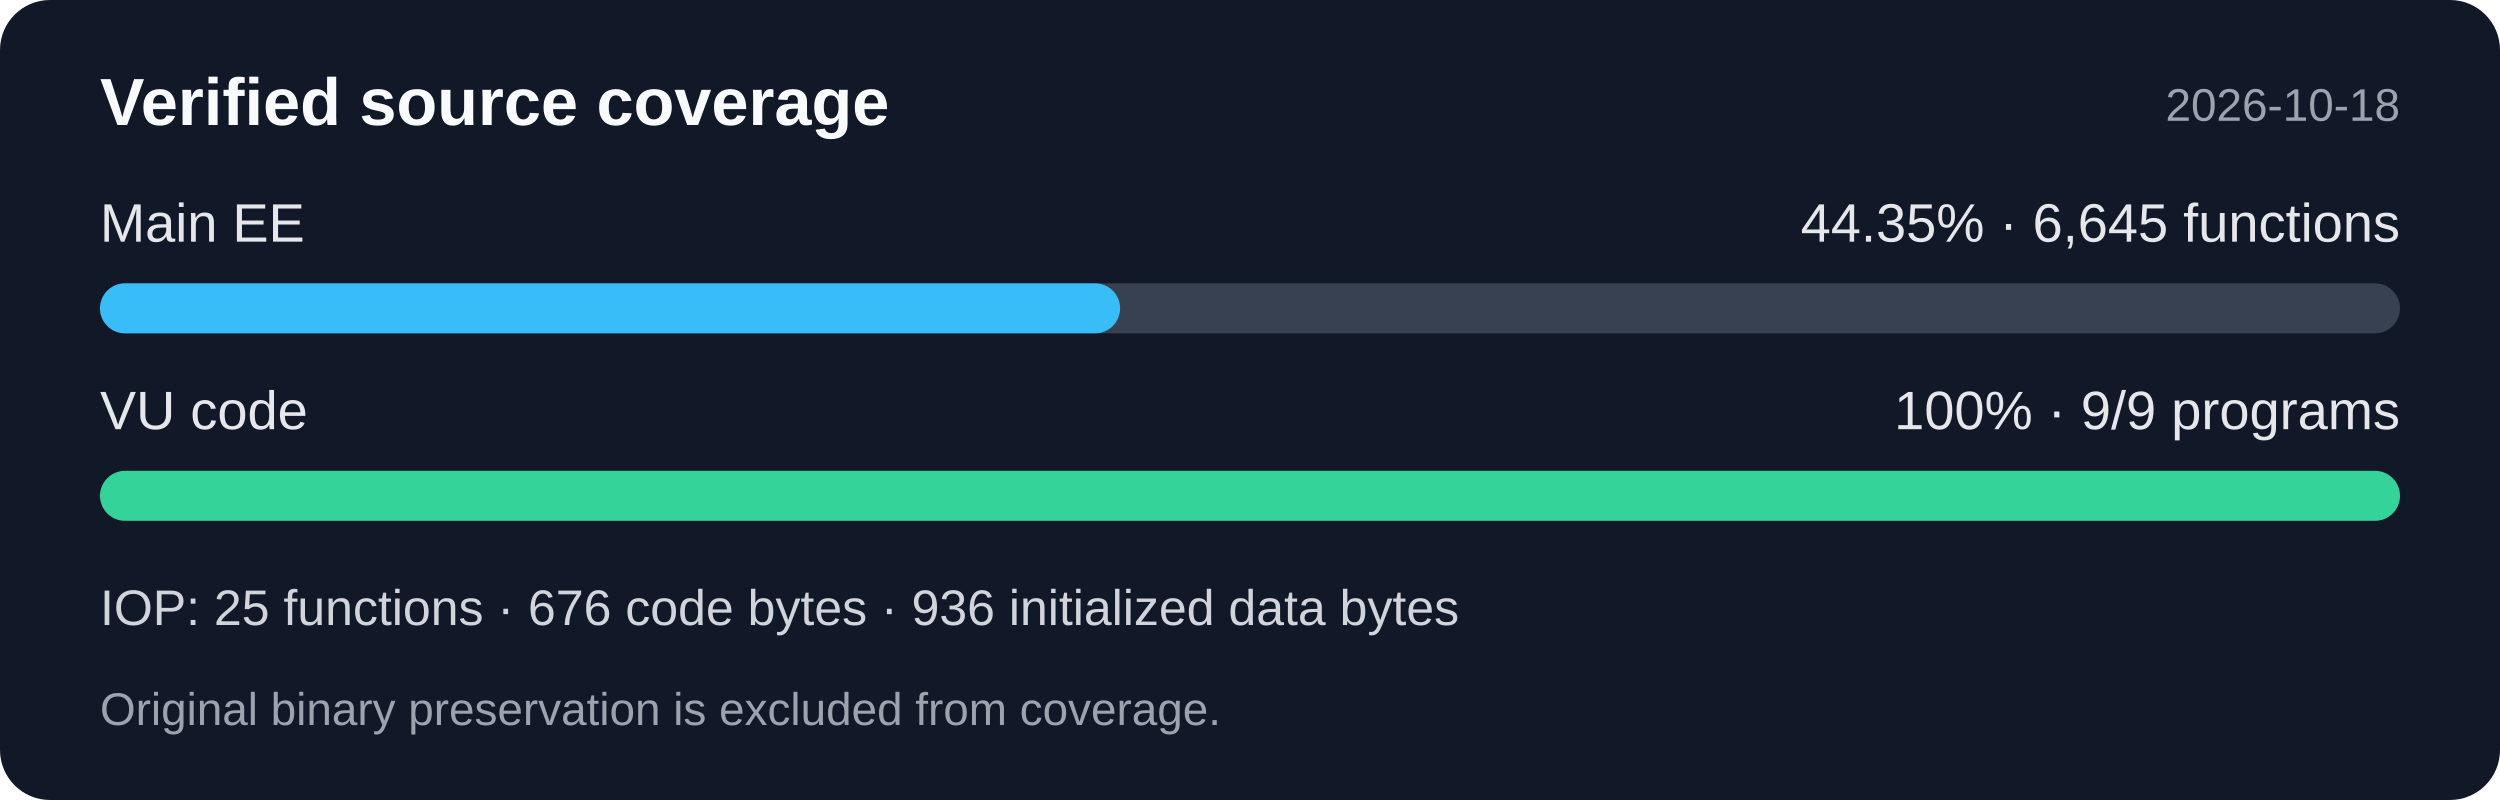
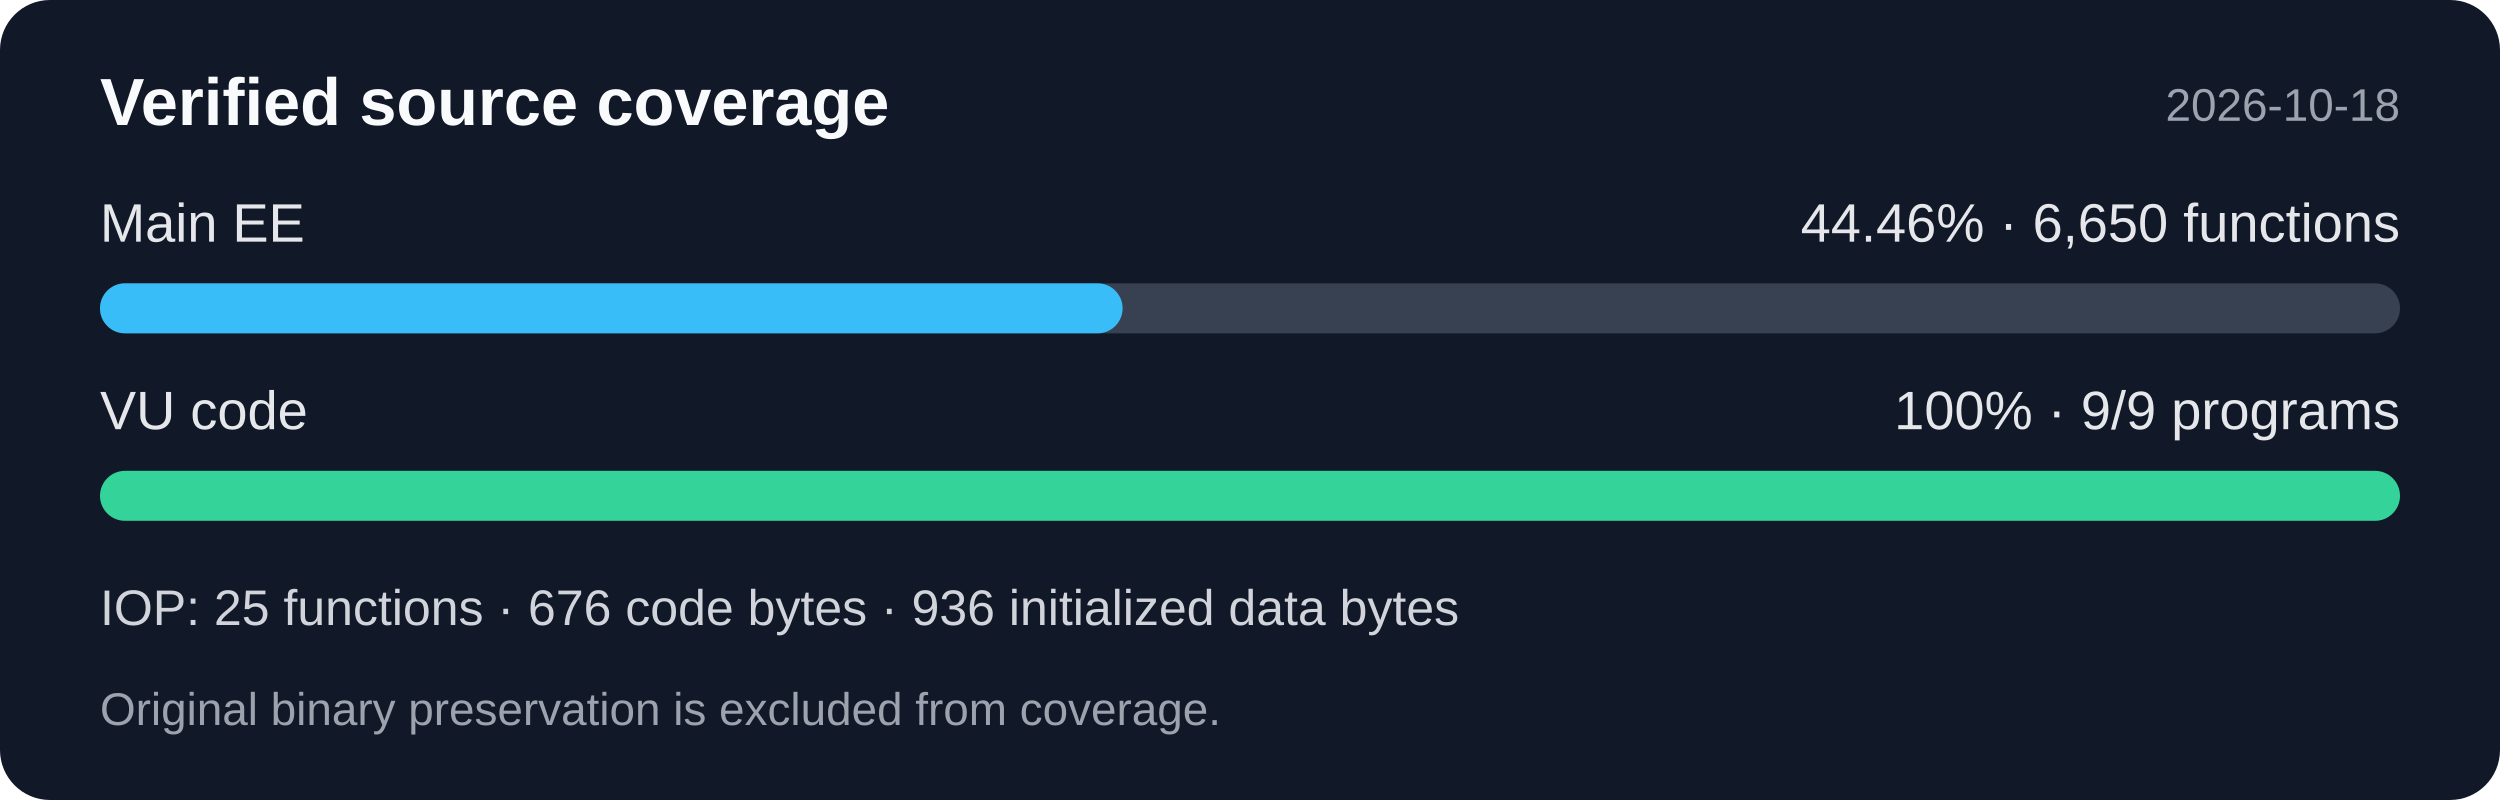
<svg xmlns="http://www.w3.org/2000/svg" width="600" height="192" viewBox="0 0 600 192" role="img" aria-labelledby="title desc">
  <rect width="600" height="192" rx="12" fill="#111827" />
  <g font-family="Segoe UI,Arial,sans-serif">
    <text x="24" y="30" fill="#f9fafb" font-size="16" font-weight="600">Verified source coverage</text>
    <text x="576" y="29" fill="#9ca3af" font-size="11" text-anchor="end">2026-10-18</text>
    <text x="24" y="58" fill="#e5e7eb" font-size="13">Main EE</text>
-     <text x="576" y="58" fill="#e5e7eb" font-size="13" text-anchor="end">44.35% · 6,645 functions</text>
+     <text x="576" y="58" fill="#e5e7eb" font-size="13" text-anchor="end">44.46% · 6,650 functions</text>
    <rect x="24" y="68" width="552" height="12" rx="6" fill="#374151" />
-     <rect x="24" y="68" width="244.823" height="12" rx="6" fill="#38bdf8" />
+     <rect x="24" y="68" width="245.428" height="12" rx="6" fill="#38bdf8" />
    <text x="24" y="103" fill="#e5e7eb" font-size="13">VU code</text>
    <text x="576" y="103" fill="#e5e7eb" font-size="13" text-anchor="end">100% · 9/9 programs</text>
    <rect x="24" y="113" width="552" height="12" rx="6" fill="#34d399" />
    <text x="24" y="150" fill="#d1d5db" font-size="12">IOP: 25 functions · 676 code bytes · 936 initialized data bytes</text>
    <text x="24" y="174" fill="#9ca3af" font-size="11">Original binary preservation is excluded from coverage.</text>
  </g>
</svg>
